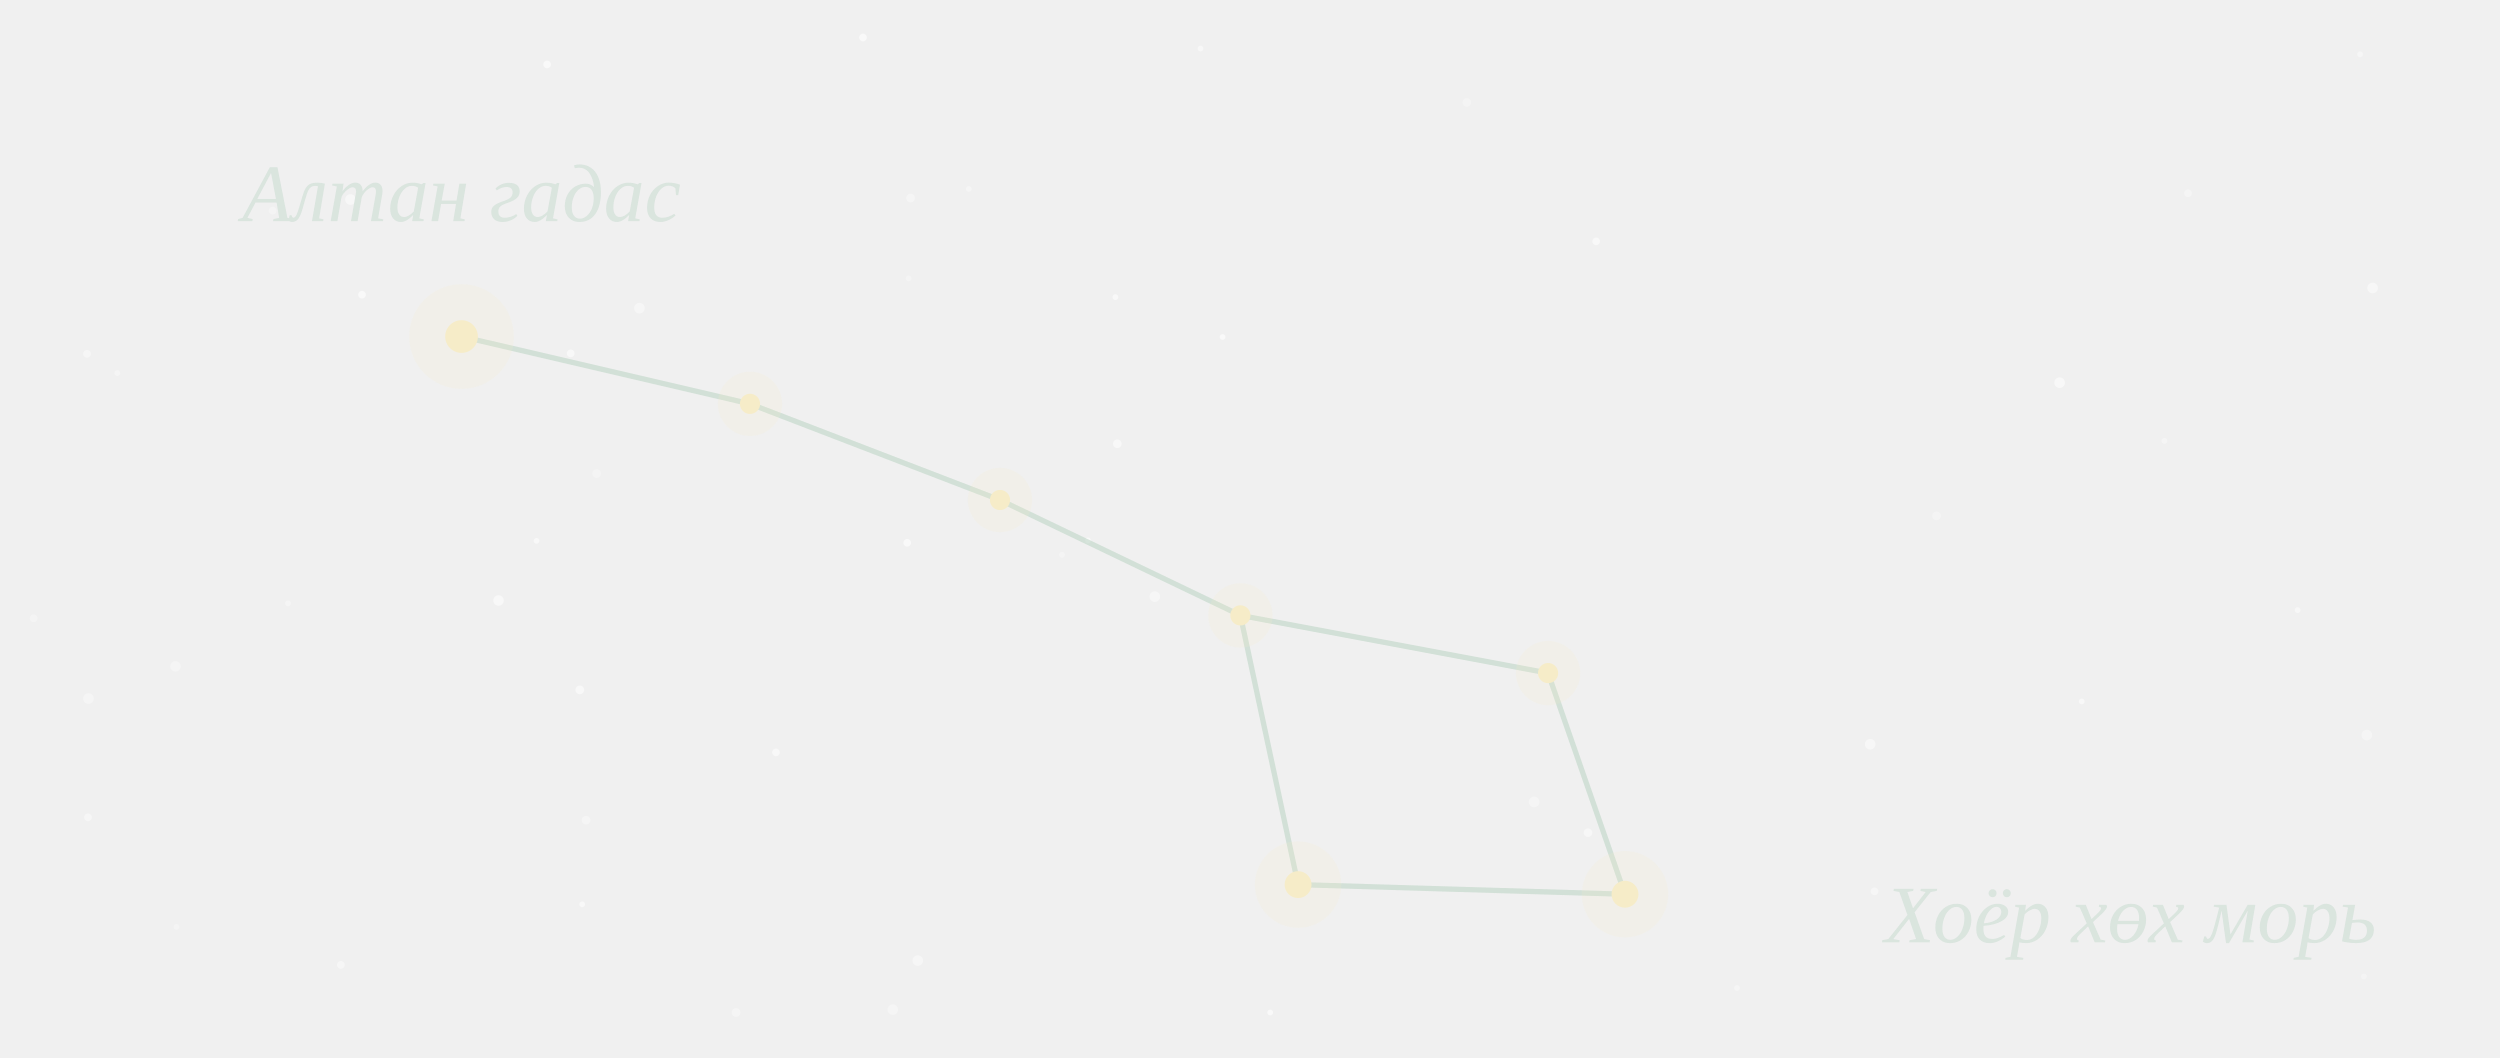
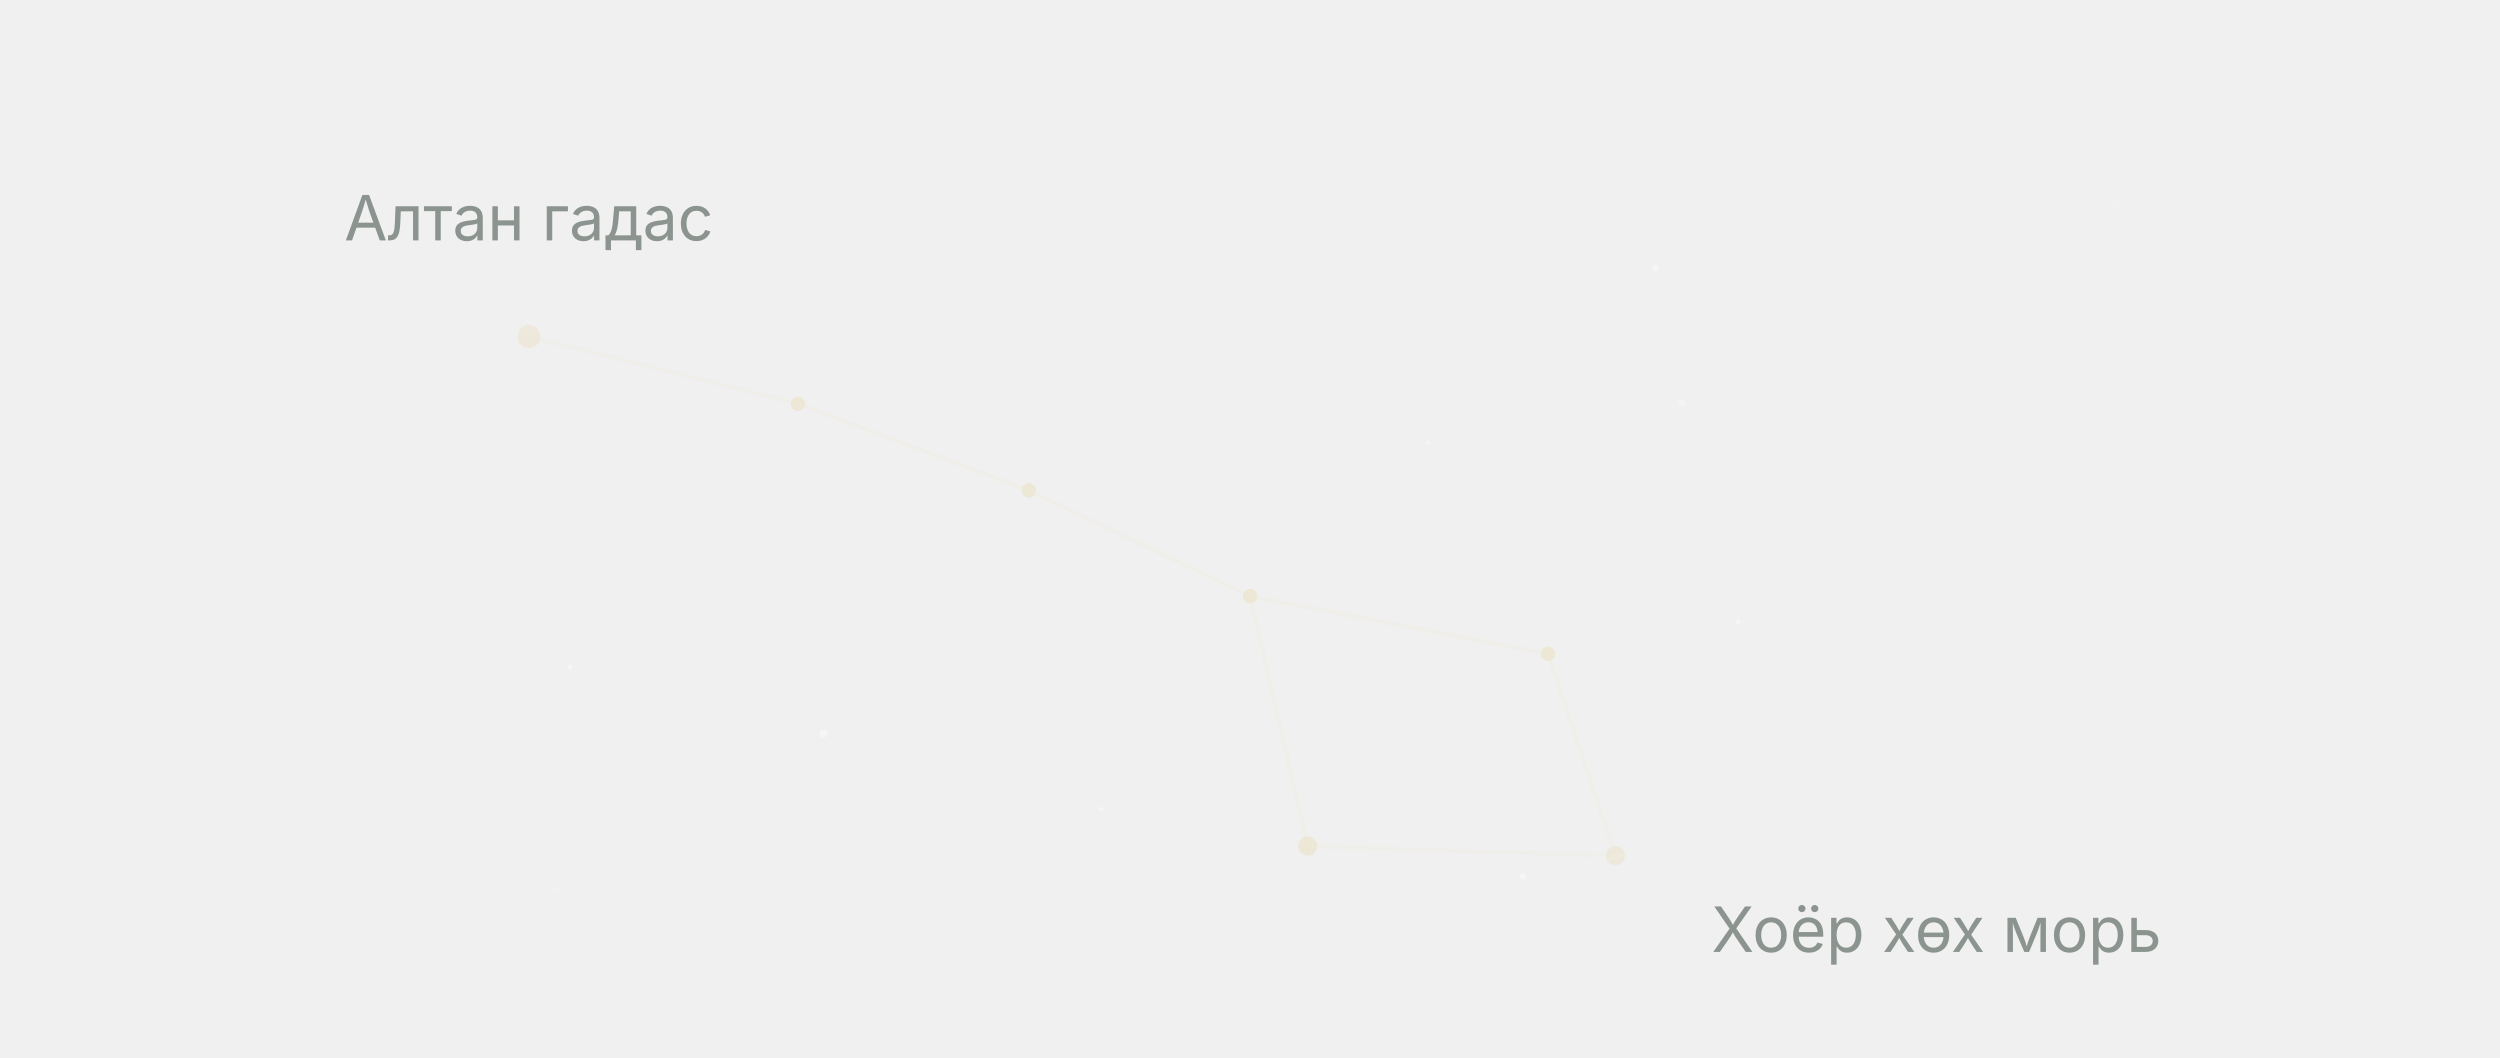
<svg xmlns="http://www.w3.org/2000/svg" viewBox="0 0 520 220">
-   <circle cx="491.7" cy="203.1" r="0.6" fill="#fff" opacity="0.28" />
-   <circle cx="189.4" cy="41.2" r="0.9" fill="#fff" opacity="0.34" />
-   <circle cx="113.8" cy="13.4" r="0.8" fill="#fff" opacity="0.60" />
-   <circle cx="330.3" cy="173.2" r="0.9" fill="#fff" opacity="0.44" />
-   <circle cx="232.0" cy="61.8" r="0.6" fill="#fff" opacity="0.55" />
-   <circle cx="190.9" cy="199.8" r="1.1" fill="#fff" opacity="0.40" />
-   <circle cx="455.1" cy="40.2" r="0.8" fill="#fff" opacity="0.33" />
-   <circle cx="18.1" cy="73.6" r="0.8" fill="#fff" opacity="0.43" />
-   <circle cx="188.7" cy="112.9" r="0.8" fill="#fff" opacity="0.60" />
-   <circle cx="232.4" cy="92.3" r="0.9" fill="#fff" opacity="0.53" />
-   <circle cx="185.7" cy="210.0" r="1.1" fill="#fff" opacity="0.31" />
-   <circle cx="389.0" cy="154.8" r="1.1" fill="#fff" opacity="0.48" />
-   <circle cx="133.0" cy="64.1" r="1.1" fill="#fff" opacity="0.43" />
-   <circle cx="428.4" cy="79.6" r="1.1" fill="#fff" opacity="0.56" />
-   <circle cx="240.2" cy="124.1" r="1.1" fill="#fff" opacity="0.42" />
-   <circle cx="118.7" cy="73.5" r="0.8" fill="#fff" opacity="0.56" />
-   <circle cx="319.1" cy="166.8" r="1.1" fill="#fff" opacity="0.36" />
-   <circle cx="492.3" cy="152.9" r="1.1" fill="#fff" opacity="0.36" />
-   <circle cx="111.6" cy="112.5" r="0.6" fill="#fff" opacity="0.52" />
-   <circle cx="179.5" cy="7.8" r="0.8" fill="#fff" opacity="0.60" />
-   <circle cx="59.9" cy="125.5" r="0.6" fill="#fff" opacity="0.35" />
-   <circle cx="121.1" cy="188.1" r="0.6" fill="#fff" opacity="0.51" />
-   <circle cx="75.3" cy="61.3" r="0.8" fill="#fff" opacity="0.58" />
-   <circle cx="36.7" cy="192.8" r="0.6" fill="#fff" opacity="0.27" />
-   <circle cx="189.0" cy="57.9" r="0.6" fill="#fff" opacity="0.28" />
-   <circle cx="490.9" cy="11.3" r="0.6" fill="#fff" opacity="0.38" />
-   <circle cx="70.9" cy="200.7" r="0.8" fill="#fff" opacity="0.43" />
-   <circle cx="7.0" cy="128.6" r="0.8" fill="#fff" opacity="0.30" />
-   <circle cx="24.4" cy="77.6" r="0.6" fill="#fff" opacity="0.35" />
-   <circle cx="254.3" cy="70.1" r="0.6" fill="#fff" opacity="0.57" />
-   <circle cx="389.9" cy="185.4" r="0.8" fill="#fff" opacity="0.42" />
-   <circle cx="120.6" cy="143.5" r="0.9" fill="#fff" opacity="0.54" />
-   <circle cx="18.3" cy="170.0" r="0.8" fill="#fff" opacity="0.43" />
-   <circle cx="402.8" cy="107.3" r="0.9" fill="#fff" opacity="0.30" />
-   <circle cx="493.5" cy="59.9" r="1.1" fill="#fff" opacity="0.48" />
-   <circle cx="361.3" cy="205.5" r="0.6" fill="#fff" opacity="0.34" />
-   <circle cx="72.9" cy="41.5" r="1.1" fill="#fff" opacity="0.47" />
-   <circle cx="264.2" cy="210.6" r="0.6" fill="#fff" opacity="0.60" />
-   <circle cx="124.1" cy="98.5" r="0.9" fill="#fff" opacity="0.28" />
-   <circle cx="121.9" cy="170.6" r="0.9" fill="#fff" opacity="0.34" />
-   <circle cx="220.9" cy="115.4" r="0.6" fill="#fff" opacity="0.30" />
-   <circle cx="201.5" cy="39.3" r="0.6" fill="#fff" opacity="0.33" />
-   <circle cx="56.7" cy="43.8" r="0.8" fill="#fff" opacity="0.29" />
-   <circle cx="18.4" cy="145.3" r="1.1" fill="#fff" opacity="0.36" />
-   <circle cx="332.0" cy="50.2" r="0.8" fill="#fff" opacity="0.51" />
-   <circle cx="226.3" cy="112.4" r="0.6" fill="#fff" opacity="0.56" />
-   <circle cx="477.9" cy="126.9" r="0.6" fill="#fff" opacity="0.48" />
-   <circle cx="249.7" cy="10.1" r="0.6" fill="#fff" opacity="0.46" />
-   <circle cx="153.1" cy="210.6" r="0.9" fill="#fff" opacity="0.36" />
-   <circle cx="450.2" cy="91.7" r="0.6" fill="#fff" opacity="0.36" />
-   <circle cx="433.0" cy="145.9" r="0.6" fill="#fff" opacity="0.53" />
-   <circle cx="36.5" cy="138.6" r="1.1" fill="#fff" opacity="0.32" />
-   <circle cx="305.1" cy="21.3" r="0.9" fill="#fff" opacity="0.26" />
-   <circle cx="161.4" cy="156.5" r="0.8" fill="#fff" opacity="0.51" />
-   <circle cx="103.7" cy="124.9" r="1.1" fill="#fff" opacity="0.50" />
-   <path d="M96 70 L156 84 L208 104 L258 128 L322 140 L338 186 L270 184 L258 128" stroke="#b9d3c2" stroke-width="1.1" fill="none" opacity=".55" stroke-linecap="round" stroke-linejoin="round" />
-   <circle cx="96" cy="70" r="10.9" fill="#f6ecc8" opacity=".16" />
-   <circle cx="96" cy="70" r="3.4" fill="#f6ecc8" />
-   <circle cx="156" cy="84" r="6.7" fill="#f6ecc8" opacity=".16" />
-   <circle cx="156" cy="84" r="2.1" fill="#f6ecc8" />
-   <circle cx="208" cy="104" r="6.7" fill="#f6ecc8" opacity=".16" />
-   <circle cx="208" cy="104" r="2.1" fill="#f6ecc8" />
-   <circle cx="258" cy="128" r="6.7" fill="#f6ecc8" opacity=".16" />
-   <circle cx="258" cy="128" r="2.1" fill="#f6ecc8" />
-   <circle cx="322" cy="140" r="6.7" fill="#f6ecc8" opacity=".16" />
-   <circle cx="322" cy="140" r="2.1" fill="#f6ecc8" />
-   <circle cx="338" cy="186" r="9.0" fill="#f6ecc8" opacity=".16" />
-   <circle cx="338" cy="186" r="2.8" fill="#f6ecc8" />
-   <circle cx="270" cy="184" r="9.0" fill="#f6ecc8" opacity=".16" />
-   <circle cx="270" cy="184" r="2.8" fill="#f6ecc8" />
-   <text x="96" y="46" fill="#d7e3dc" font-family="Georgia, 'Times New Roman', serif" font-style="italic" font-size="17" text-anchor="middle" opacity=".9">Алтан гадас</text>
-   <text x="392" y="196" fill="#d7e3dc" font-family="Georgia, 'Times New Roman', serif" font-style="italic" font-size="17" text-anchor="start" opacity=".9">Хоёр хөх морь</text>
+   <defs>
+     <radialGradient id="f">
+       <stop offset=".6" stop-color="#fff" />
+       <stop offset="1" stop-color="#000" />
+     </radialGradient>
+     <mask id="m">
+       <rect width="520" height="220" fill="url(#f)" />
+     </mask>
+   </defs>
+   <g mask="url(#m)">
+     <circle cx="516.0" cy="73.6" r="0.5" fill="#fff" opacity="0.22" />
+     <circle cx="171.3" cy="152.6" r="0.8" fill="#fff" opacity="0.41" />
+     <circle cx="229.0" cy="168.3" r="0.5" fill="#fff" opacity="0.35" />
+     <circle cx="316.7" cy="182.3" r="0.7" fill="#fff" opacity="0.40" />
+     <circle cx="344.3" cy="55.7" r="0.7" fill="#fff" opacity="0.34" />
+     <circle cx="118.5" cy="138.8" r="0.5" fill="#fff" opacity="0.42" />
+     <circle cx="4.0" cy="216.0" r="0.7" fill="#fff" opacity="0.31" />
+     <circle cx="297.1" cy="92.1" r="0.5" fill="#fff" opacity="0.26" />
+     <circle cx="361.5" cy="129.3" r="0.5" fill="#fff" opacity="0.33" />
+     <circle cx="115.5" cy="184.9" r="0.8" fill="#fff" opacity="0.25" />
+     <circle cx="440.1" cy="42.5" r="0.8" fill="#fff" opacity="0.33" />
+     <circle cx="349.8" cy="83.8" r="0.8" fill="#fff" opacity="0.29" />
+     <circle cx="516.0" cy="98.7" r="0.5" fill="#fff" opacity="0.44" />
+     <circle cx="31.3" cy="187.5" r="0.8" fill="#fff" opacity="0.33" />
+     <path d="M110 70 L166 84 L214 102 L260 124 L322 136 L336 178 L272 176 L260 124" stroke="#ece6d3" stroke-width=".8" fill="none" opacity=".22" stroke-linejoin="round" />
+     <circle cx="110" cy="70" r="2.4" fill="#ece6d3" opacity=".9" />
+     <circle cx="166" cy="84" r="1.5" fill="#ece6d3" opacity=".9" />
+     <circle cx="214" cy="102" r="1.5" fill="#ece6d3" opacity=".9" />
+     <circle cx="260" cy="124" r="1.5" fill="#ece6d3" opacity=".9" />
+     <circle cx="322" cy="136" r="1.5" fill="#ece6d3" opacity=".9" />
+     <circle cx="336" cy="178" r="2.0" fill="#ece6d3" opacity=".9" />
+     <circle cx="272" cy="176" r="2.0" fill="#ece6d3" opacity=".9" />
+   </g>
+   <text x="110" y="50" fill="#8b948e" font-family="Inter, system-ui, -apple-system, 'Segoe UI', Arial, sans-serif" font-size="13" text-anchor="middle">Алтан гадас</text>
+   <text x="356" y="198" fill="#8b948e" font-family="Inter, system-ui, -apple-system, 'Segoe UI', Arial, sans-serif" font-size="13" text-anchor="start">Хоёр хөх морь</text>
</svg>
